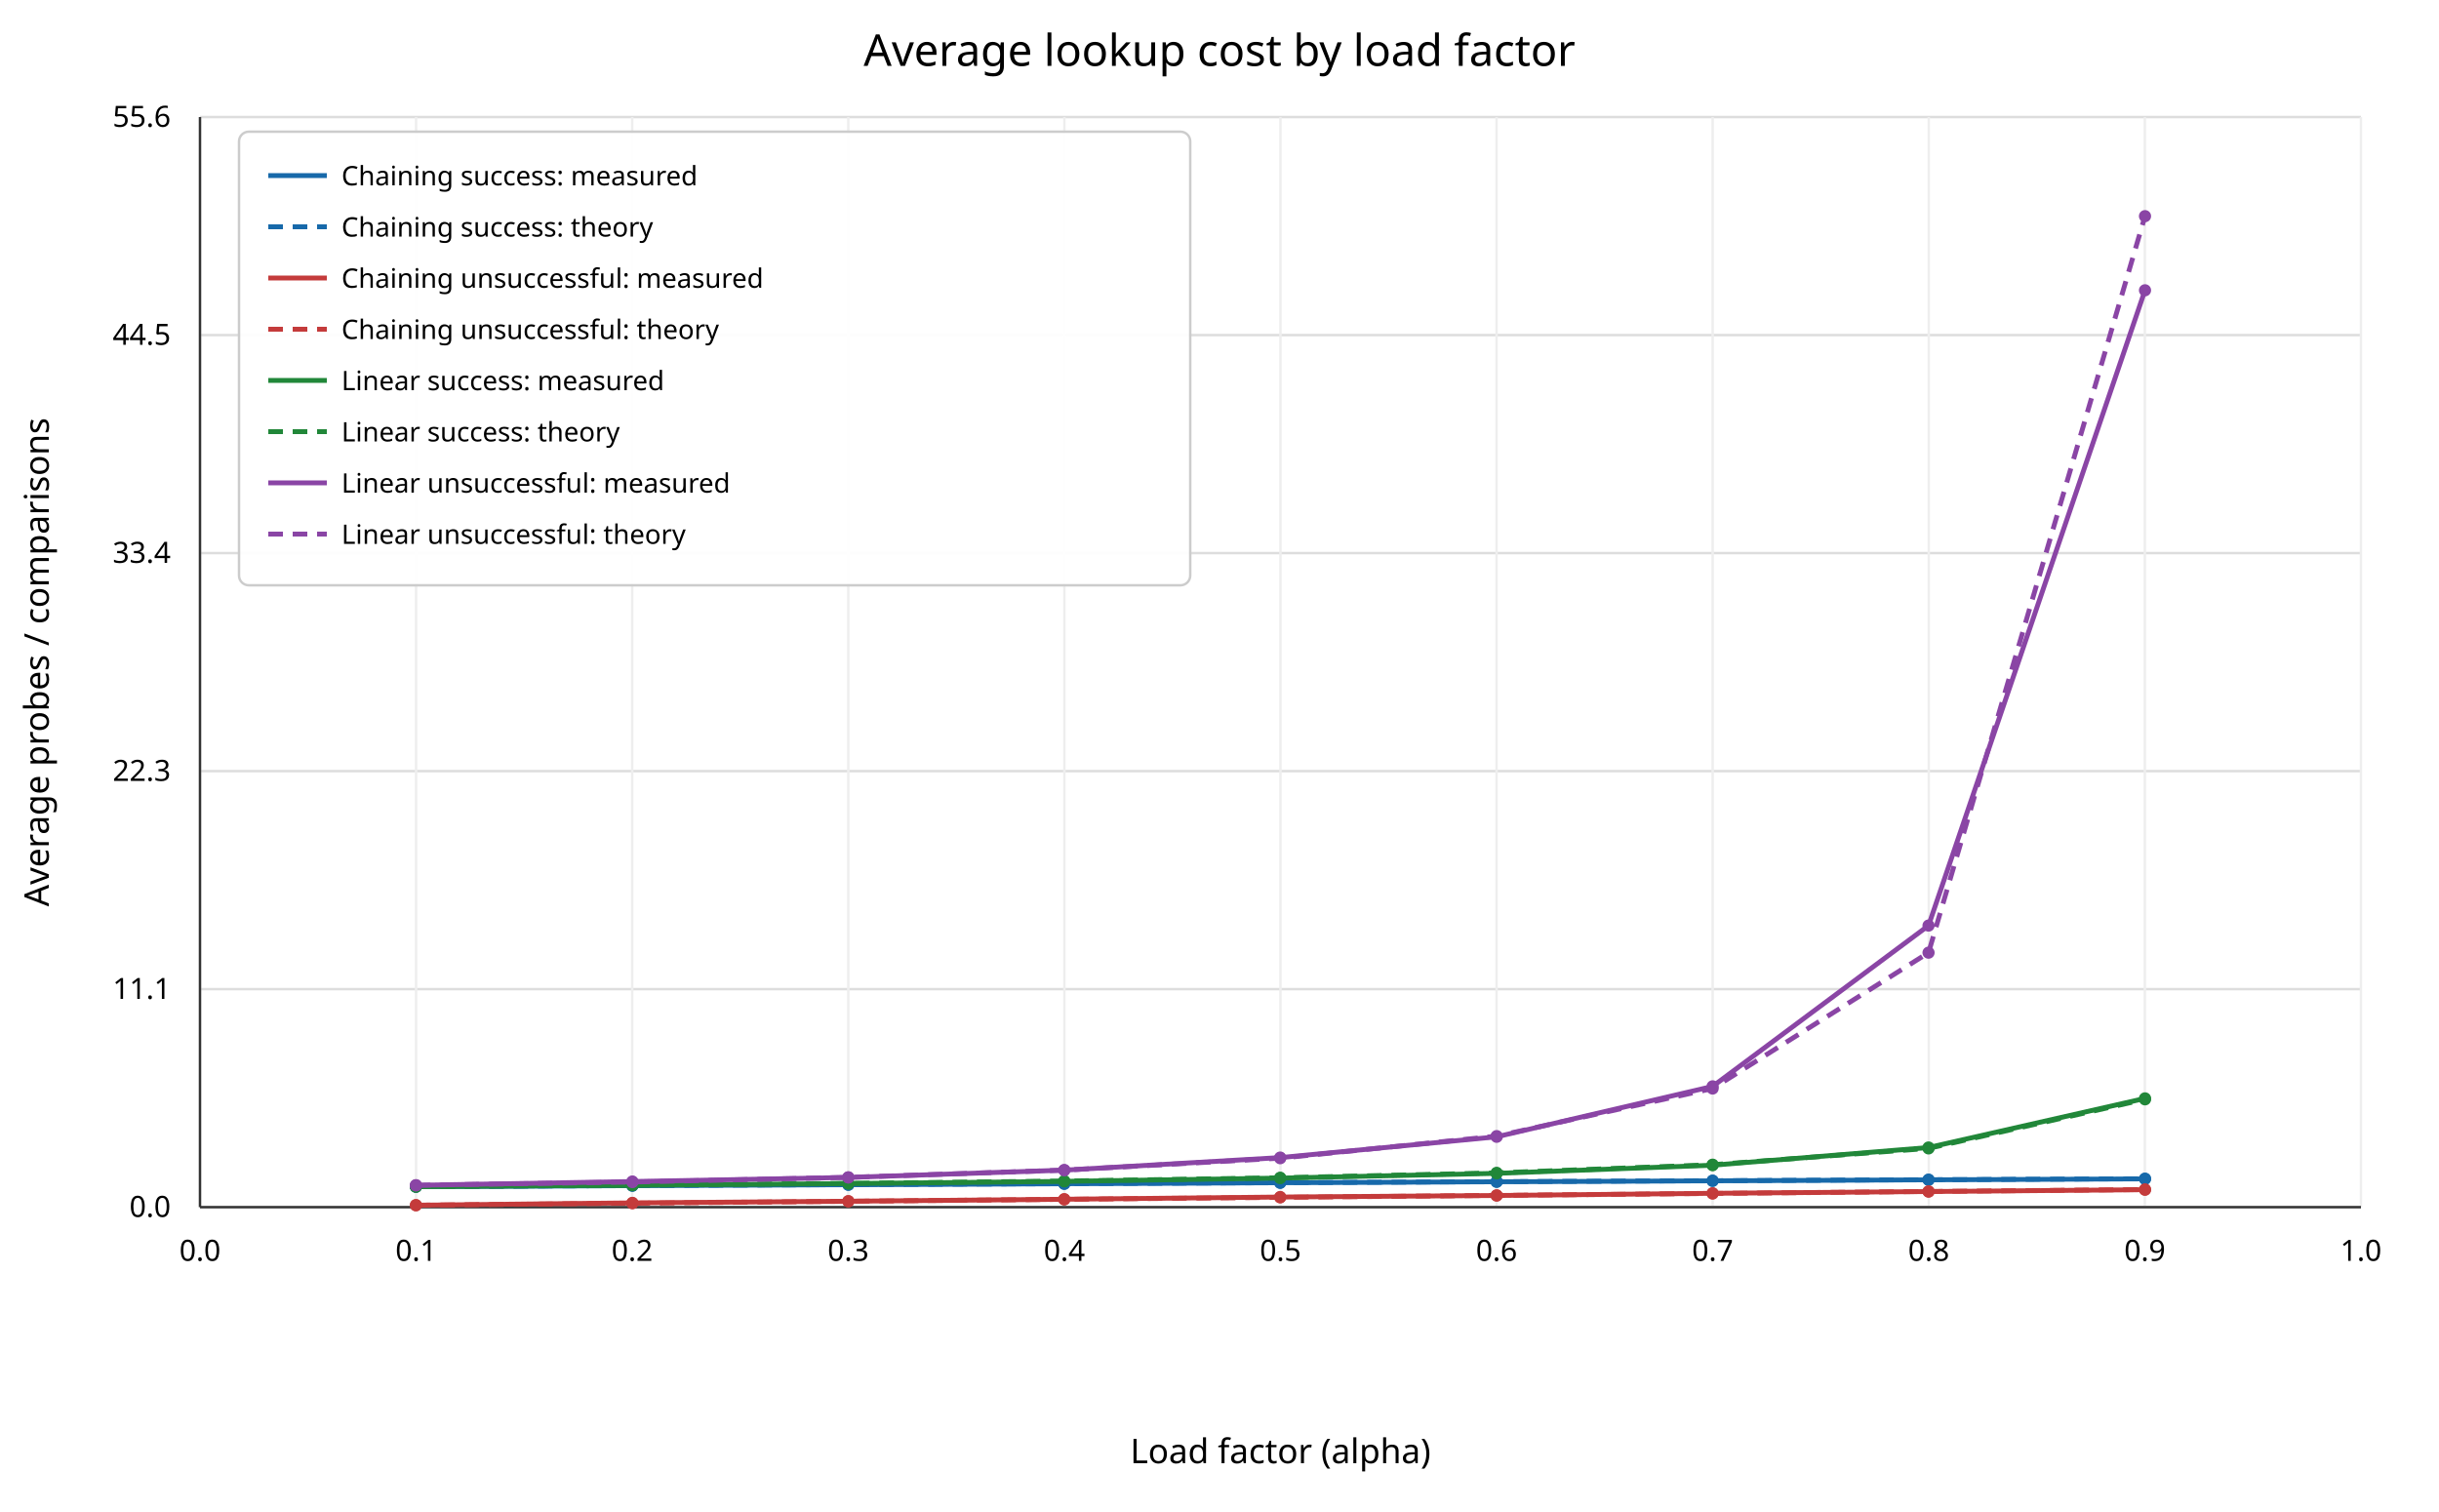
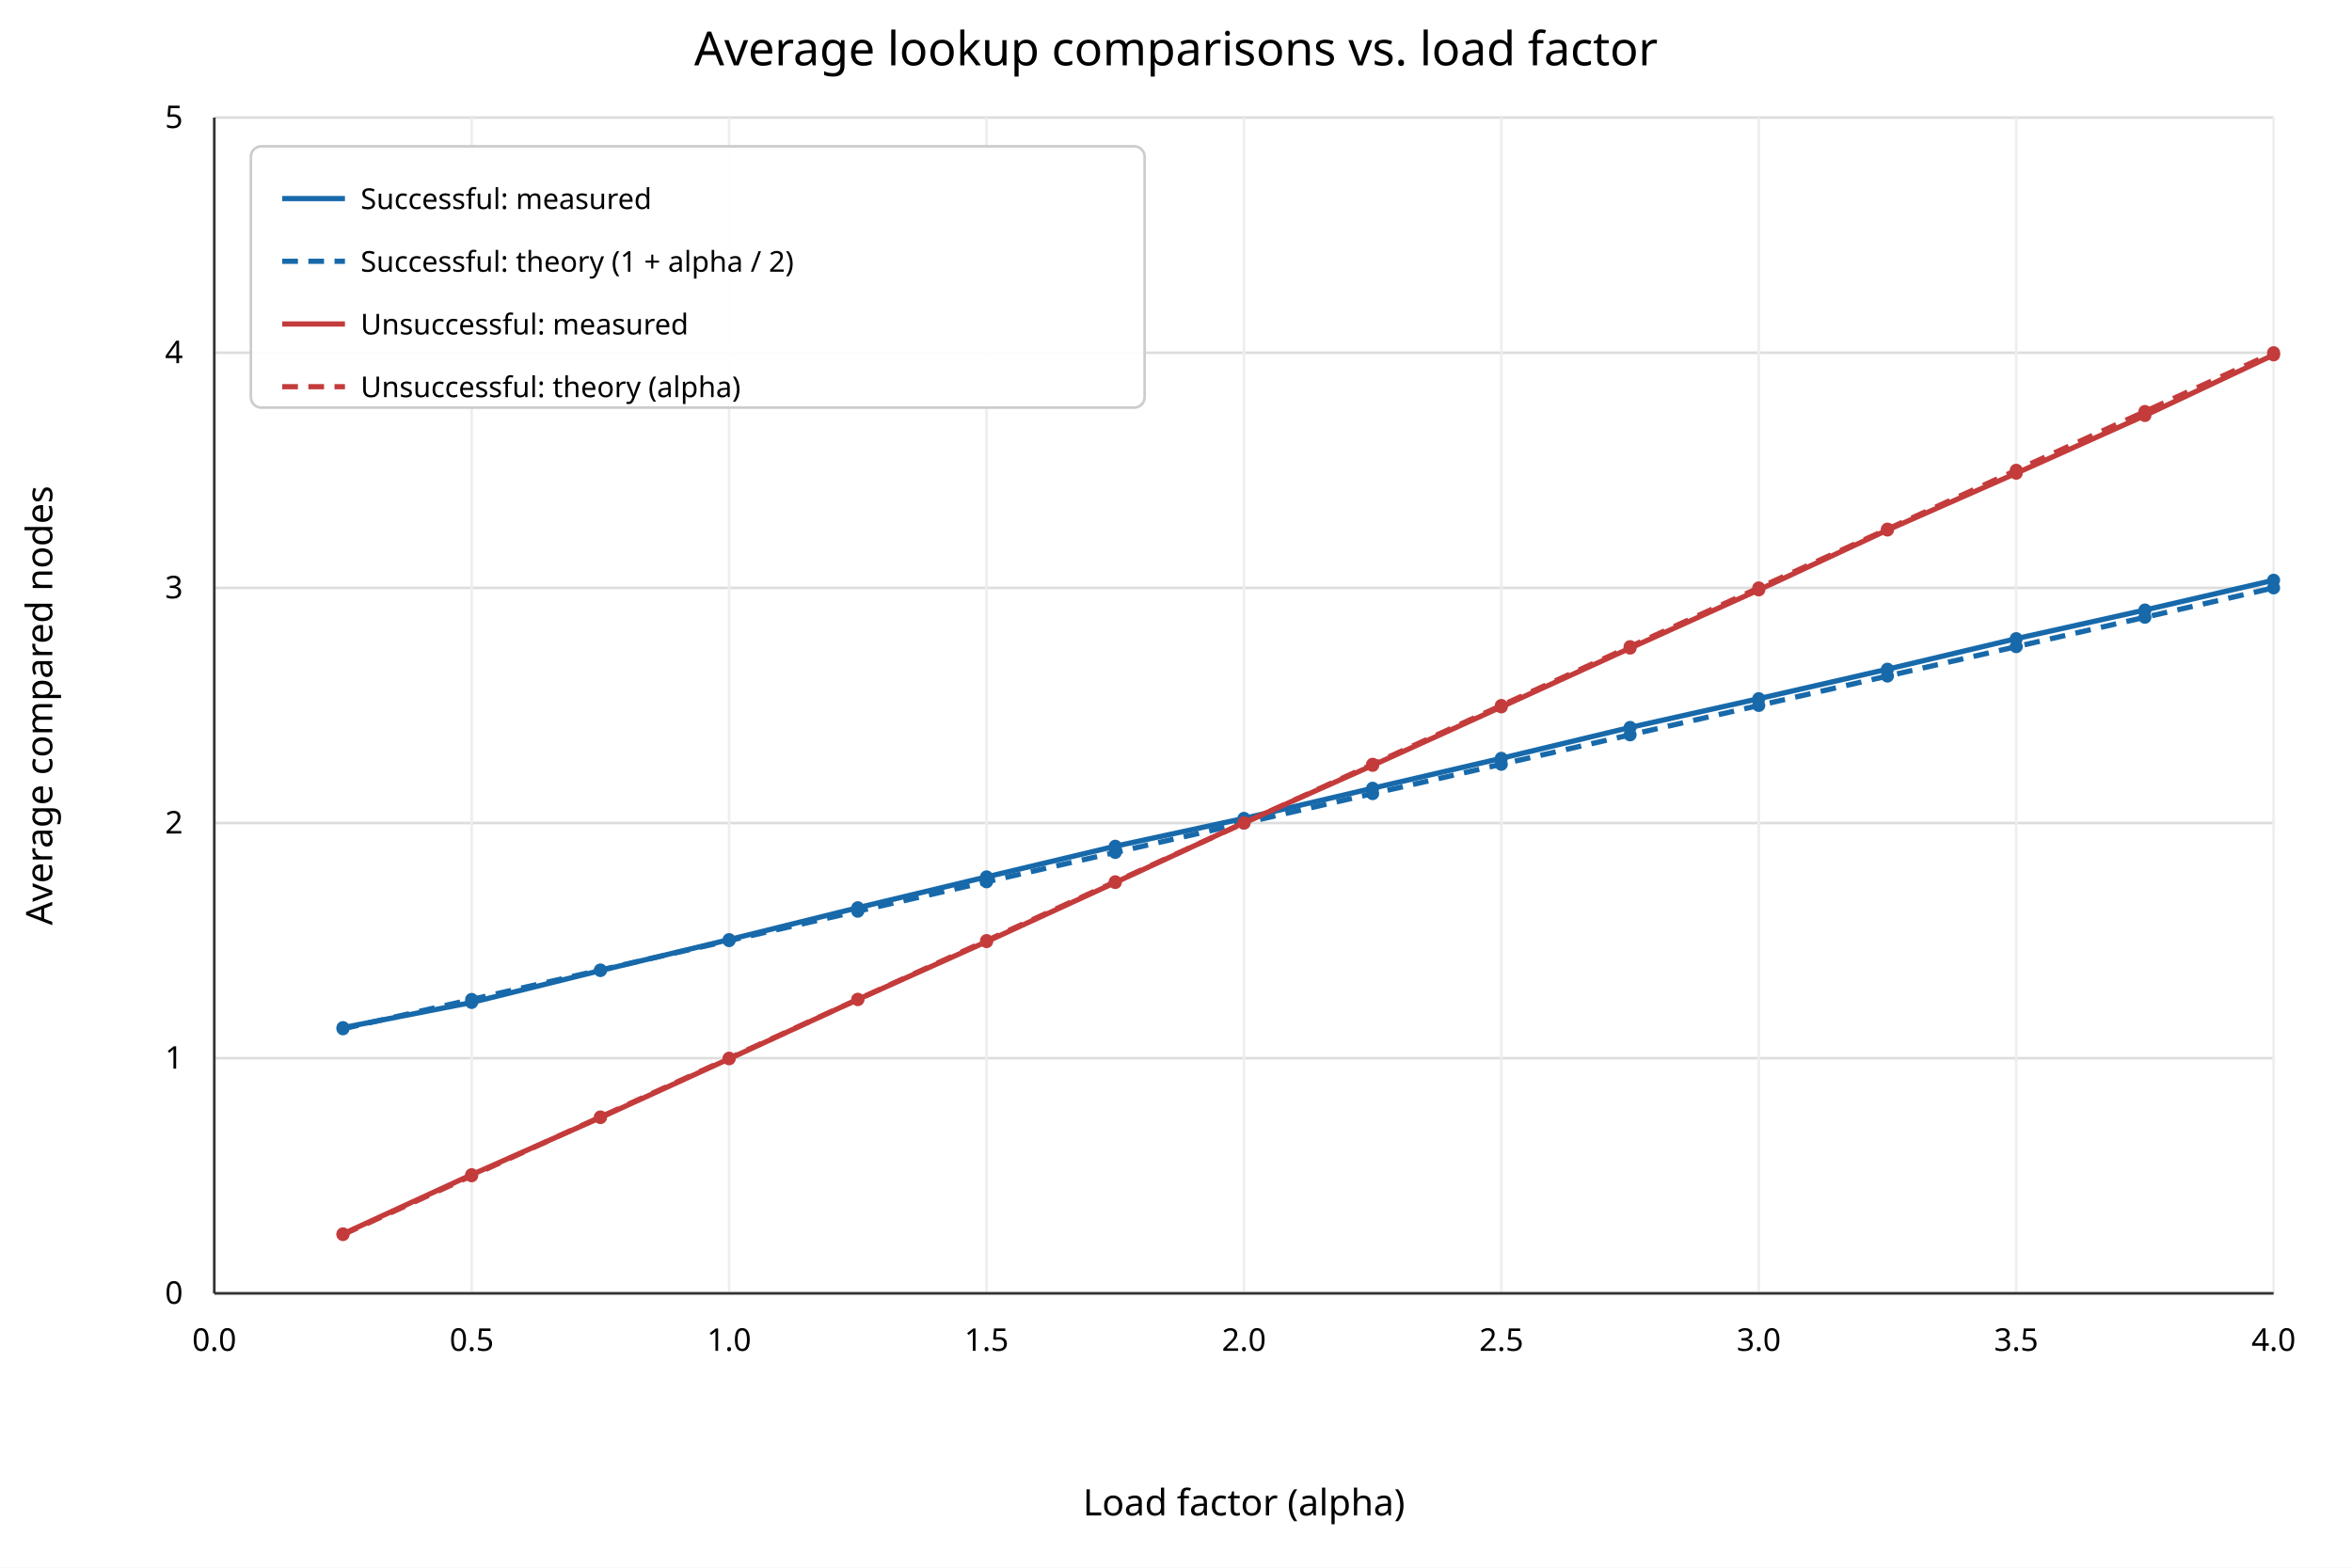
- <svg xmlns="http://www.w3.org/2000/svg" width="1000" height="620" viewBox="0 0 1000 620">
+ <svg xmlns="http://www.w3.org/2000/svg" width="900" height="600" viewBox="0 0 900 600">
  <rect width="100%" height="100%" fill="white" />
-   <text x="500" y="27" text-anchor="middle" font-family="sans-serif" font-size="18">Average lookup cost by load factor</text>
-   <line x1="82" y1="495.00" x2="968" y2="495.00" stroke="#dddddd" />
-   <text x="70" y="499.00" text-anchor="end" font-family="sans-serif" font-size="12">0.0</text>
-   <line x1="82" y1="405.60" x2="968" y2="405.60" stroke="#dddddd" />
-   <text x="70" y="409.60" text-anchor="end" font-family="sans-serif" font-size="12">11.1</text>
-   <line x1="82" y1="316.20" x2="968" y2="316.20" stroke="#dddddd" />
-   <text x="70" y="320.20" text-anchor="end" font-family="sans-serif" font-size="12">22.3</text>
-   <line x1="82" y1="226.80" x2="968" y2="226.80" stroke="#dddddd" />
-   <text x="70" y="230.80" text-anchor="end" font-family="sans-serif" font-size="12">33.4</text>
-   <line x1="82" y1="137.40" x2="968" y2="137.40" stroke="#dddddd" />
-   <text x="70" y="141.40" text-anchor="end" font-family="sans-serif" font-size="12">44.5</text>
-   <line x1="82" y1="48.00" x2="968" y2="48.00" stroke="#dddddd" />
-   <text x="70" y="52.00" text-anchor="end" font-family="sans-serif" font-size="12">55.6</text>
-   <line x1="82.00" y1="48" x2="82.00" y2="495" stroke="#eeeeee" />
+   <text x="450" y="25" text-anchor="middle" font-family="sans-serif" font-size="18">Average lookup comparisons vs. load factor</text>
+   <line x1="82" y1="495.00" x2="870" y2="495.00" stroke="#dddddd" />
+   <text x="70" y="499.00" text-anchor="end" font-family="sans-serif" font-size="12">0</text>
+   <line x1="82" y1="405.00" x2="870" y2="405.00" stroke="#dddddd" />
+   <text x="70" y="409.00" text-anchor="end" font-family="sans-serif" font-size="12">1</text>
+   <line x1="82" y1="315.00" x2="870" y2="315.00" stroke="#dddddd" />
+   <text x="70" y="319.00" text-anchor="end" font-family="sans-serif" font-size="12">2</text>
+   <line x1="82" y1="225.00" x2="870" y2="225.00" stroke="#dddddd" />
+   <text x="70" y="229.00" text-anchor="end" font-family="sans-serif" font-size="12">3</text>
+   <line x1="82" y1="135.00" x2="870" y2="135.00" stroke="#dddddd" />
+   <text x="70" y="139.00" text-anchor="end" font-family="sans-serif" font-size="12">4</text>
+   <line x1="82" y1="45.00" x2="870" y2="45.00" stroke="#dddddd" />
+   <text x="70" y="49.00" text-anchor="end" font-family="sans-serif" font-size="12">5</text>
+   <line x1="82.00" y1="45" x2="82.00" y2="495" stroke="#eeeeee" />
  <text x="82.00" y="517" text-anchor="middle" font-family="sans-serif" font-size="12">0.0</text>
-   <line x1="170.60" y1="48" x2="170.60" y2="495" stroke="#eeeeee" />
-   <text x="170.60" y="517" text-anchor="middle" font-family="sans-serif" font-size="12">0.1</text>
-   <line x1="259.20" y1="48" x2="259.20" y2="495" stroke="#eeeeee" />
-   <text x="259.20" y="517" text-anchor="middle" font-family="sans-serif" font-size="12">0.2</text>
-   <line x1="347.80" y1="48" x2="347.80" y2="495" stroke="#eeeeee" />
-   <text x="347.80" y="517" text-anchor="middle" font-family="sans-serif" font-size="12">0.3</text>
-   <line x1="436.40" y1="48" x2="436.40" y2="495" stroke="#eeeeee" />
-   <text x="436.40" y="517" text-anchor="middle" font-family="sans-serif" font-size="12">0.4</text>
-   <line x1="525.00" y1="48" x2="525.00" y2="495" stroke="#eeeeee" />
-   <text x="525.00" y="517" text-anchor="middle" font-family="sans-serif" font-size="12">0.5</text>
-   <line x1="613.60" y1="48" x2="613.60" y2="495" stroke="#eeeeee" />
-   <text x="613.60" y="517" text-anchor="middle" font-family="sans-serif" font-size="12">0.6</text>
-   <line x1="702.20" y1="48" x2="702.20" y2="495" stroke="#eeeeee" />
-   <text x="702.20" y="517" text-anchor="middle" font-family="sans-serif" font-size="12">0.7</text>
-   <line x1="790.80" y1="48" x2="790.80" y2="495" stroke="#eeeeee" />
-   <text x="790.80" y="517" text-anchor="middle" font-family="sans-serif" font-size="12">0.8</text>
-   <line x1="879.40" y1="48" x2="879.40" y2="495" stroke="#eeeeee" />
-   <text x="879.40" y="517" text-anchor="middle" font-family="sans-serif" font-size="12">0.9</text>
-   <line x1="968.00" y1="48" x2="968.00" y2="495" stroke="#eeeeee" />
-   <text x="968.00" y="517" text-anchor="middle" font-family="sans-serif" font-size="12">1.0</text>
-   <line x1="82" y1="48" x2="82" y2="495" stroke="#333333" />
-   <line x1="82" y1="495" x2="968" y2="495" stroke="#333333" />
-   <text x="525.00" y="600" text-anchor="middle" font-family="sans-serif" font-size="14">Load factor (alpha)</text>
-   <text x="20" y="271.50" transform="rotate(-90 20 271.50)" text-anchor="middle" font-family="sans-serif" font-size="14">Average probes / comparisons</text>
-   <polyline points="170.54,486.61 259.29,486.18 347.82,485.80 436.36,485.40 524.89,484.99 613.64,484.59 702.18,484.20 790.71,483.79 879.46,483.40" fill="none" stroke="#1769aa" stroke-width="2" />
-   <circle cx="170.54" cy="486.61" r="2.5" fill="#1769aa" />
-   <circle cx="259.29" cy="486.18" r="2.5" fill="#1769aa" />
-   <circle cx="347.82" cy="485.80" r="2.5" fill="#1769aa" />
-   <circle cx="436.36" cy="485.40" r="2.5" fill="#1769aa" />
-   <circle cx="524.89" cy="484.99" r="2.5" fill="#1769aa" />
-   <circle cx="613.64" cy="484.59" r="2.5" fill="#1769aa" />
-   <circle cx="702.18" cy="484.20" r="2.5" fill="#1769aa" />
-   <circle cx="790.71" cy="483.79" r="2.5" fill="#1769aa" />
-   <circle cx="879.46" cy="483.40" r="2.5" fill="#1769aa" />
-   <polyline points="170.54,486.56 259.29,486.16 347.82,485.76 436.36,485.36 524.89,484.96 613.64,484.55 702.18,484.15 790.71,483.75 879.46,483.35" fill="none" stroke="#1769aa" stroke-width="2" stroke-dasharray="6 4" />
-   <circle cx="170.54" cy="486.56" r="2.5" fill="#1769aa" />
-   <circle cx="259.29" cy="486.16" r="2.5" fill="#1769aa" />
-   <circle cx="347.82" cy="485.76" r="2.5" fill="#1769aa" />
-   <circle cx="436.36" cy="485.36" r="2.5" fill="#1769aa" />
-   <circle cx="524.89" cy="484.96" r="2.5" fill="#1769aa" />
-   <circle cx="613.64" cy="484.55" r="2.5" fill="#1769aa" />
-   <circle cx="702.18" cy="484.15" r="2.5" fill="#1769aa" />
-   <circle cx="790.71" cy="483.75" r="2.5" fill="#1769aa" />
-   <circle cx="879.46" cy="483.35" r="2.5" fill="#1769aa" />
-   <polyline points="170.54,494.19 259.29,493.25 347.82,492.57 436.36,491.76 524.89,490.85 613.64,490.22 702.18,489.32 790.71,488.59 879.46,487.84" fill="none" stroke="#c43b3b" stroke-width="2" />
-   <circle cx="170.54" cy="494.19" r="2.5" fill="#c43b3b" />
-   <circle cx="259.29" cy="493.25" r="2.5" fill="#c43b3b" />
-   <circle cx="347.82" cy="492.57" r="2.5" fill="#c43b3b" />
-   <circle cx="436.36" cy="491.76" r="2.5" fill="#c43b3b" />
-   <circle cx="524.89" cy="490.85" r="2.5" fill="#c43b3b" />
-   <circle cx="613.64" cy="490.22" r="2.5" fill="#c43b3b" />
-   <circle cx="702.18" cy="489.32" r="2.5" fill="#c43b3b" />
-   <circle cx="790.71" cy="488.59" r="2.5" fill="#c43b3b" />
-   <circle cx="879.46" cy="487.84" r="2.5" fill="#c43b3b" />
-   <polyline points="170.54,494.20 259.29,493.39 347.82,492.59 436.36,491.79 524.89,490.98 613.64,490.18 702.18,489.38 790.71,488.57 879.46,487.77" fill="none" stroke="#c43b3b" stroke-width="2" stroke-dasharray="6 4" />
-   <circle cx="170.54" cy="494.20" r="2.5" fill="#c43b3b" />
-   <circle cx="259.29" cy="493.39" r="2.5" fill="#c43b3b" />
-   <circle cx="347.82" cy="492.59" r="2.5" fill="#c43b3b" />
-   <circle cx="436.36" cy="491.79" r="2.5" fill="#c43b3b" />
-   <circle cx="524.89" cy="490.98" r="2.5" fill="#c43b3b" />
-   <circle cx="613.64" cy="490.18" r="2.5" fill="#c43b3b" />
-   <circle cx="702.18" cy="489.38" r="2.5" fill="#c43b3b" />
-   <circle cx="790.71" cy="488.57" r="2.5" fill="#c43b3b" />
-   <circle cx="879.46" cy="487.77" r="2.5" fill="#c43b3b" />
-   <polyline points="170.54,486.59 259.29,486.00 347.82,485.33 436.36,484.42 524.89,483.08 613.64,481.13 702.18,477.79 790.71,470.54 879.46,450.40" fill="none" stroke="#218739" stroke-width="2" />
-   <circle cx="170.54" cy="486.59" r="2.5" fill="#218739" />
-   <circle cx="259.29" cy="486.00" r="2.5" fill="#218739" />
-   <circle cx="347.82" cy="485.33" r="2.5" fill="#218739" />
-   <circle cx="436.36" cy="484.42" r="2.5" fill="#218739" />
-   <circle cx="524.89" cy="483.08" r="2.5" fill="#218739" />
-   <circle cx="613.64" cy="481.13" r="2.5" fill="#218739" />
-   <circle cx="702.18" cy="477.79" r="2.5" fill="#218739" />
-   <circle cx="790.71" cy="470.54" r="2.5" fill="#218739" />
-   <circle cx="879.46" cy="450.40" r="2.5" fill="#218739" />
-   <polyline points="170.54,486.52 259.29,485.96 347.82,485.24 436.36,484.29 524.89,482.95 613.64,480.94 702.18,477.59 790.71,470.90 879.46,450.78" fill="none" stroke="#218739" stroke-width="2" stroke-dasharray="6 4" />
-   <circle cx="170.54" cy="486.52" r="2.5" fill="#218739" />
-   <circle cx="259.29" cy="485.96" r="2.5" fill="#218739" />
-   <circle cx="347.82" cy="485.24" r="2.5" fill="#218739" />
-   <circle cx="436.36" cy="484.29" r="2.5" fill="#218739" />
-   <circle cx="524.89" cy="482.95" r="2.5" fill="#218739" />
-   <circle cx="613.64" cy="480.94" r="2.5" fill="#218739" />
-   <circle cx="702.18" cy="477.59" r="2.5" fill="#218739" />
-   <circle cx="790.71" cy="470.90" r="2.5" fill="#218739" />
-   <circle cx="879.46" cy="450.78" r="2.5" fill="#218739" />
-   <polyline points="170.54,486.03 259.29,484.49 347.82,482.81 436.36,479.81 524.89,474.67 613.64,466.14 702.18,445.47 790.71,379.53 879.46,119.04" fill="none" stroke="#8a45a5" stroke-width="2" />
-   <circle cx="170.54" cy="486.03" r="2.5" fill="#8a45a5" />
-   <circle cx="259.29" cy="484.49" r="2.5" fill="#8a45a5" />
-   <circle cx="347.82" cy="482.81" r="2.5" fill="#8a45a5" />
-   <circle cx="436.36" cy="479.81" r="2.5" fill="#8a45a5" />
-   <circle cx="524.89" cy="474.67" r="2.5" fill="#8a45a5" />
-   <circle cx="613.64" cy="466.14" r="2.5" fill="#8a45a5" />
-   <circle cx="702.18" cy="445.47" r="2.5" fill="#8a45a5" />
-   <circle cx="790.71" cy="379.53" r="2.5" fill="#8a45a5" />
-   <circle cx="879.46" cy="119.04" r="2.5" fill="#8a45a5" />
-   <polyline points="170.54,486.02 259.29,484.70 347.82,482.78 436.36,479.82 524.89,474.92 613.64,465.87 702.18,446.35 790.71,390.64 879.46,88.64" fill="none" stroke="#8a45a5" stroke-width="2" stroke-dasharray="6 4" />
-   <circle cx="170.54" cy="486.02" r="2.5" fill="#8a45a5" />
-   <circle cx="259.29" cy="484.70" r="2.5" fill="#8a45a5" />
-   <circle cx="347.82" cy="482.78" r="2.5" fill="#8a45a5" />
-   <circle cx="436.36" cy="479.82" r="2.5" fill="#8a45a5" />
-   <circle cx="524.89" cy="474.92" r="2.5" fill="#8a45a5" />
-   <circle cx="613.64" cy="465.87" r="2.5" fill="#8a45a5" />
-   <circle cx="702.18" cy="446.35" r="2.5" fill="#8a45a5" />
-   <circle cx="790.71" cy="390.64" r="2.5" fill="#8a45a5" />
-   <circle cx="879.46" cy="88.64" r="2.5" fill="#8a45a5" />
-   <rect x="98" y="54" width="390" height="186" rx="4" fill="white" fill-opacity="0.94" stroke="#cccccc" />
-   <line x1="110" y1="72" x2="134" y2="72" stroke="#1769aa" stroke-width="2" />
-   <text x="140" y="76" font-family="sans-serif" font-size="11">Chaining success: measured</text>
-   <line x1="110" y1="93" x2="134" y2="93" stroke="#1769aa" stroke-width="2" stroke-dasharray="6 4" />
-   <text x="140" y="97" font-family="sans-serif" font-size="11">Chaining success: theory</text>
-   <line x1="110" y1="114" x2="134" y2="114" stroke="#c43b3b" stroke-width="2" />
-   <text x="140" y="118" font-family="sans-serif" font-size="11">Chaining unsuccessful: measured</text>
-   <line x1="110" y1="135" x2="134" y2="135" stroke="#c43b3b" stroke-width="2" stroke-dasharray="6 4" />
-   <text x="140" y="139" font-family="sans-serif" font-size="11">Chaining unsuccessful: theory</text>
-   <line x1="110" y1="156" x2="134" y2="156" stroke="#218739" stroke-width="2" />
-   <text x="140" y="160" font-family="sans-serif" font-size="11">Linear success: measured</text>
-   <line x1="110" y1="177" x2="134" y2="177" stroke="#218739" stroke-width="2" stroke-dasharray="6 4" />
-   <text x="140" y="181" font-family="sans-serif" font-size="11">Linear success: theory</text>
-   <line x1="110" y1="198" x2="134" y2="198" stroke="#8a45a5" stroke-width="2" />
-   <text x="140" y="202" font-family="sans-serif" font-size="11">Linear unsuccessful: measured</text>
-   <line x1="110" y1="219" x2="134" y2="219" stroke="#8a45a5" stroke-width="2" stroke-dasharray="6 4" />
-   <text x="140" y="223" font-family="sans-serif" font-size="11">Linear unsuccessful: theory</text>
+   <line x1="180.50" y1="45" x2="180.50" y2="495" stroke="#eeeeee" />
+   <text x="180.50" y="517" text-anchor="middle" font-family="sans-serif" font-size="12">0.5</text>
+   <line x1="279.00" y1="45" x2="279.00" y2="495" stroke="#eeeeee" />
+   <text x="279.00" y="517" text-anchor="middle" font-family="sans-serif" font-size="12">1.0</text>
+   <line x1="377.50" y1="45" x2="377.50" y2="495" stroke="#eeeeee" />
+   <text x="377.50" y="517" text-anchor="middle" font-family="sans-serif" font-size="12">1.5</text>
+   <line x1="476.00" y1="45" x2="476.00" y2="495" stroke="#eeeeee" />
+   <text x="476.00" y="517" text-anchor="middle" font-family="sans-serif" font-size="12">2.0</text>
+   <line x1="574.50" y1="45" x2="574.50" y2="495" stroke="#eeeeee" />
+   <text x="574.50" y="517" text-anchor="middle" font-family="sans-serif" font-size="12">2.5</text>
+   <line x1="673.00" y1="45" x2="673.00" y2="495" stroke="#eeeeee" />
+   <text x="673.00" y="517" text-anchor="middle" font-family="sans-serif" font-size="12">3.0</text>
+   <line x1="771.50" y1="45" x2="771.50" y2="495" stroke="#eeeeee" />
+   <text x="771.50" y="517" text-anchor="middle" font-family="sans-serif" font-size="12">3.5</text>
+   <line x1="870.00" y1="45" x2="870.00" y2="495" stroke="#eeeeee" />
+   <text x="870.00" y="517" text-anchor="middle" font-family="sans-serif" font-size="12">4.0</text>
+   <line x1="82" y1="45" x2="82" y2="495" stroke="#333333" />
+   <line x1="82" y1="495" x2="870" y2="495" stroke="#333333" />
+   <text x="476.00" y="580" text-anchor="middle" font-family="sans-serif" font-size="14">Load factor (alpha)</text>
+   <text x="20" y="270.00" transform="rotate(-90 20 270.00)" text-anchor="middle" font-family="sans-serif" font-size="14">Average compared nodes</text>
+   <polyline points="131.24,393.30 180.48,383.67 229.76,371.46 279.00,359.62 328.24,347.42 377.52,335.61 426.76,323.87 476.00,313.22 525.24,301.68 574.48,290.23 623.76,278.41 673.00,267.40 722.24,256.12 771.52,244.43 820.76,233.47 870.00,222.07" fill="none" stroke="#1769aa" stroke-width="2" />
+   <circle cx="131.24" cy="393.30" r="2.5" fill="#1769aa" />
+   <circle cx="180.48" cy="383.67" r="2.5" fill="#1769aa" />
+   <circle cx="229.76" cy="371.46" r="2.5" fill="#1769aa" />
+   <circle cx="279.00" cy="359.62" r="2.5" fill="#1769aa" />
+   <circle cx="328.24" cy="347.42" r="2.5" fill="#1769aa" />
+   <circle cx="377.52" cy="335.61" r="2.5" fill="#1769aa" />
+   <circle cx="426.76" cy="323.87" r="2.5" fill="#1769aa" />
+   <circle cx="476.00" cy="313.22" r="2.5" fill="#1769aa" />
+   <circle cx="525.24" cy="301.68" r="2.5" fill="#1769aa" />
+   <circle cx="574.48" cy="290.23" r="2.5" fill="#1769aa" />
+   <circle cx="623.76" cy="278.41" r="2.5" fill="#1769aa" />
+   <circle cx="673.00" cy="267.40" r="2.5" fill="#1769aa" />
+   <circle cx="722.24" cy="256.12" r="2.5" fill="#1769aa" />
+   <circle cx="771.52" cy="244.43" r="2.5" fill="#1769aa" />
+   <circle cx="820.76" cy="233.47" r="2.5" fill="#1769aa" />
+   <circle cx="870.00" cy="222.07" r="2.5" fill="#1769aa" />
+   <polyline points="131.24,393.75 180.48,382.51 229.76,371.25 279.00,360.00 328.24,348.75 377.52,337.49 426.76,326.25 476.00,315.00 525.24,303.75 574.48,292.51 623.76,281.25 673.00,270.00 722.24,258.75 771.52,247.49 820.76,236.25 870.00,225.00" fill="none" stroke="#1769aa" stroke-width="2" stroke-dasharray="6 4" />
+   <circle cx="131.24" cy="393.75" r="2.5" fill="#1769aa" />
+   <circle cx="180.48" cy="382.51" r="2.5" fill="#1769aa" />
+   <circle cx="229.76" cy="371.25" r="2.5" fill="#1769aa" />
+   <circle cx="279.00" cy="360.00" r="2.5" fill="#1769aa" />
+   <circle cx="328.24" cy="348.75" r="2.5" fill="#1769aa" />
+   <circle cx="377.52" cy="337.49" r="2.5" fill="#1769aa" />
+   <circle cx="426.76" cy="326.25" r="2.5" fill="#1769aa" />
+   <circle cx="476.00" cy="315.00" r="2.5" fill="#1769aa" />
+   <circle cx="525.24" cy="303.75" r="2.5" fill="#1769aa" />
+   <circle cx="574.48" cy="292.51" r="2.5" fill="#1769aa" />
+   <circle cx="623.76" cy="281.25" r="2.5" fill="#1769aa" />
+   <circle cx="673.00" cy="270.00" r="2.5" fill="#1769aa" />
+   <circle cx="722.24" cy="258.75" r="2.5" fill="#1769aa" />
+   <circle cx="771.52" cy="247.49" r="2.5" fill="#1769aa" />
+   <circle cx="820.76" cy="236.25" r="2.5" fill="#1769aa" />
+   <circle cx="870.00" cy="225.00" r="2.5" fill="#1769aa" />
+   <polyline points="131.24,472.24 180.48,449.59 229.76,427.73 279.00,405.23 328.24,382.52 377.52,360.39 426.76,337.76 476.00,314.88 525.24,292.93 574.48,270.55 623.76,248.05 673.00,225.76 722.24,202.85 771.52,181.11 820.76,159.02 870.00,135.82" fill="none" stroke="#c43b3b" stroke-width="2" />
+   <circle cx="131.24" cy="472.24" r="2.5" fill="#c43b3b" />
+   <circle cx="180.48" cy="449.59" r="2.5" fill="#c43b3b" />
+   <circle cx="229.76" cy="427.73" r="2.5" fill="#c43b3b" />
+   <circle cx="279.00" cy="405.23" r="2.5" fill="#c43b3b" />
+   <circle cx="328.24" cy="382.52" r="2.5" fill="#c43b3b" />
+   <circle cx="377.52" cy="360.39" r="2.5" fill="#c43b3b" />
+   <circle cx="426.76" cy="337.76" r="2.5" fill="#c43b3b" />
+   <circle cx="476.00" cy="314.88" r="2.5" fill="#c43b3b" />
+   <circle cx="525.24" cy="292.93" r="2.5" fill="#c43b3b" />
+   <circle cx="574.48" cy="270.55" r="2.5" fill="#c43b3b" />
+   <circle cx="623.76" cy="248.05" r="2.5" fill="#c43b3b" />
+   <circle cx="673.00" cy="225.76" r="2.5" fill="#c43b3b" />
+   <circle cx="722.24" cy="202.85" r="2.5" fill="#c43b3b" />
+   <circle cx="771.52" cy="181.11" r="2.5" fill="#c43b3b" />
+   <circle cx="820.76" cy="159.02" r="2.5" fill="#c43b3b" />
+   <circle cx="870.00" cy="135.82" r="2.5" fill="#c43b3b" />
+   <polyline points="131.24,472.51 180.48,450.01 229.76,427.49 279.00,405.00 328.24,382.51 377.52,359.99 426.76,337.49 476.00,315.00 525.24,292.51 574.48,270.01 623.76,247.49 673.00,225.00 722.24,202.51 771.52,179.99 820.76,157.49 870.00,135.00" fill="none" stroke="#c43b3b" stroke-width="2" stroke-dasharray="6 4" />
+   <circle cx="131.24" cy="472.51" r="2.5" fill="#c43b3b" />
+   <circle cx="180.48" cy="450.01" r="2.5" fill="#c43b3b" />
+   <circle cx="229.76" cy="427.49" r="2.5" fill="#c43b3b" />
+   <circle cx="279.00" cy="405.00" r="2.5" fill="#c43b3b" />
+   <circle cx="328.24" cy="382.51" r="2.5" fill="#c43b3b" />
+   <circle cx="377.52" cy="359.99" r="2.5" fill="#c43b3b" />
+   <circle cx="426.76" cy="337.49" r="2.5" fill="#c43b3b" />
+   <circle cx="476.00" cy="315.00" r="2.5" fill="#c43b3b" />
+   <circle cx="525.24" cy="292.51" r="2.5" fill="#c43b3b" />
+   <circle cx="574.48" cy="270.01" r="2.5" fill="#c43b3b" />
+   <circle cx="623.76" cy="247.49" r="2.5" fill="#c43b3b" />
+   <circle cx="673.00" cy="225.00" r="2.5" fill="#c43b3b" />
+   <circle cx="722.24" cy="202.51" r="2.5" fill="#c43b3b" />
+   <circle cx="771.52" cy="179.99" r="2.5" fill="#c43b3b" />
+   <circle cx="820.76" cy="157.49" r="2.5" fill="#c43b3b" />
+   <circle cx="870.00" cy="135.00" r="2.5" fill="#c43b3b" />
+   <rect x="96" y="56" width="342" height="100" rx="4" fill="white" fill-opacity="0.92" stroke="#cccccc" />
+   <line x1="108" y1="76" x2="132" y2="76" stroke="#1769aa" stroke-width="2" />
+   <text x="138" y="80" font-family="sans-serif" font-size="11">Successful: measured</text>
+   <line x1="108" y1="100" x2="132" y2="100" stroke="#1769aa" stroke-width="2" stroke-dasharray="6 4" />
+   <text x="138" y="104" font-family="sans-serif" font-size="11">Successful: theory (1 + alpha / 2)</text>
+   <line x1="108" y1="124" x2="132" y2="124" stroke="#c43b3b" stroke-width="2" />
+   <text x="138" y="128" font-family="sans-serif" font-size="11">Unsuccessful: measured</text>
+   <line x1="108" y1="148" x2="132" y2="148" stroke="#c43b3b" stroke-width="2" stroke-dasharray="6 4" />
+   <text x="138" y="152" font-family="sans-serif" font-size="11">Unsuccessful: theory (alpha)</text>
</svg>
